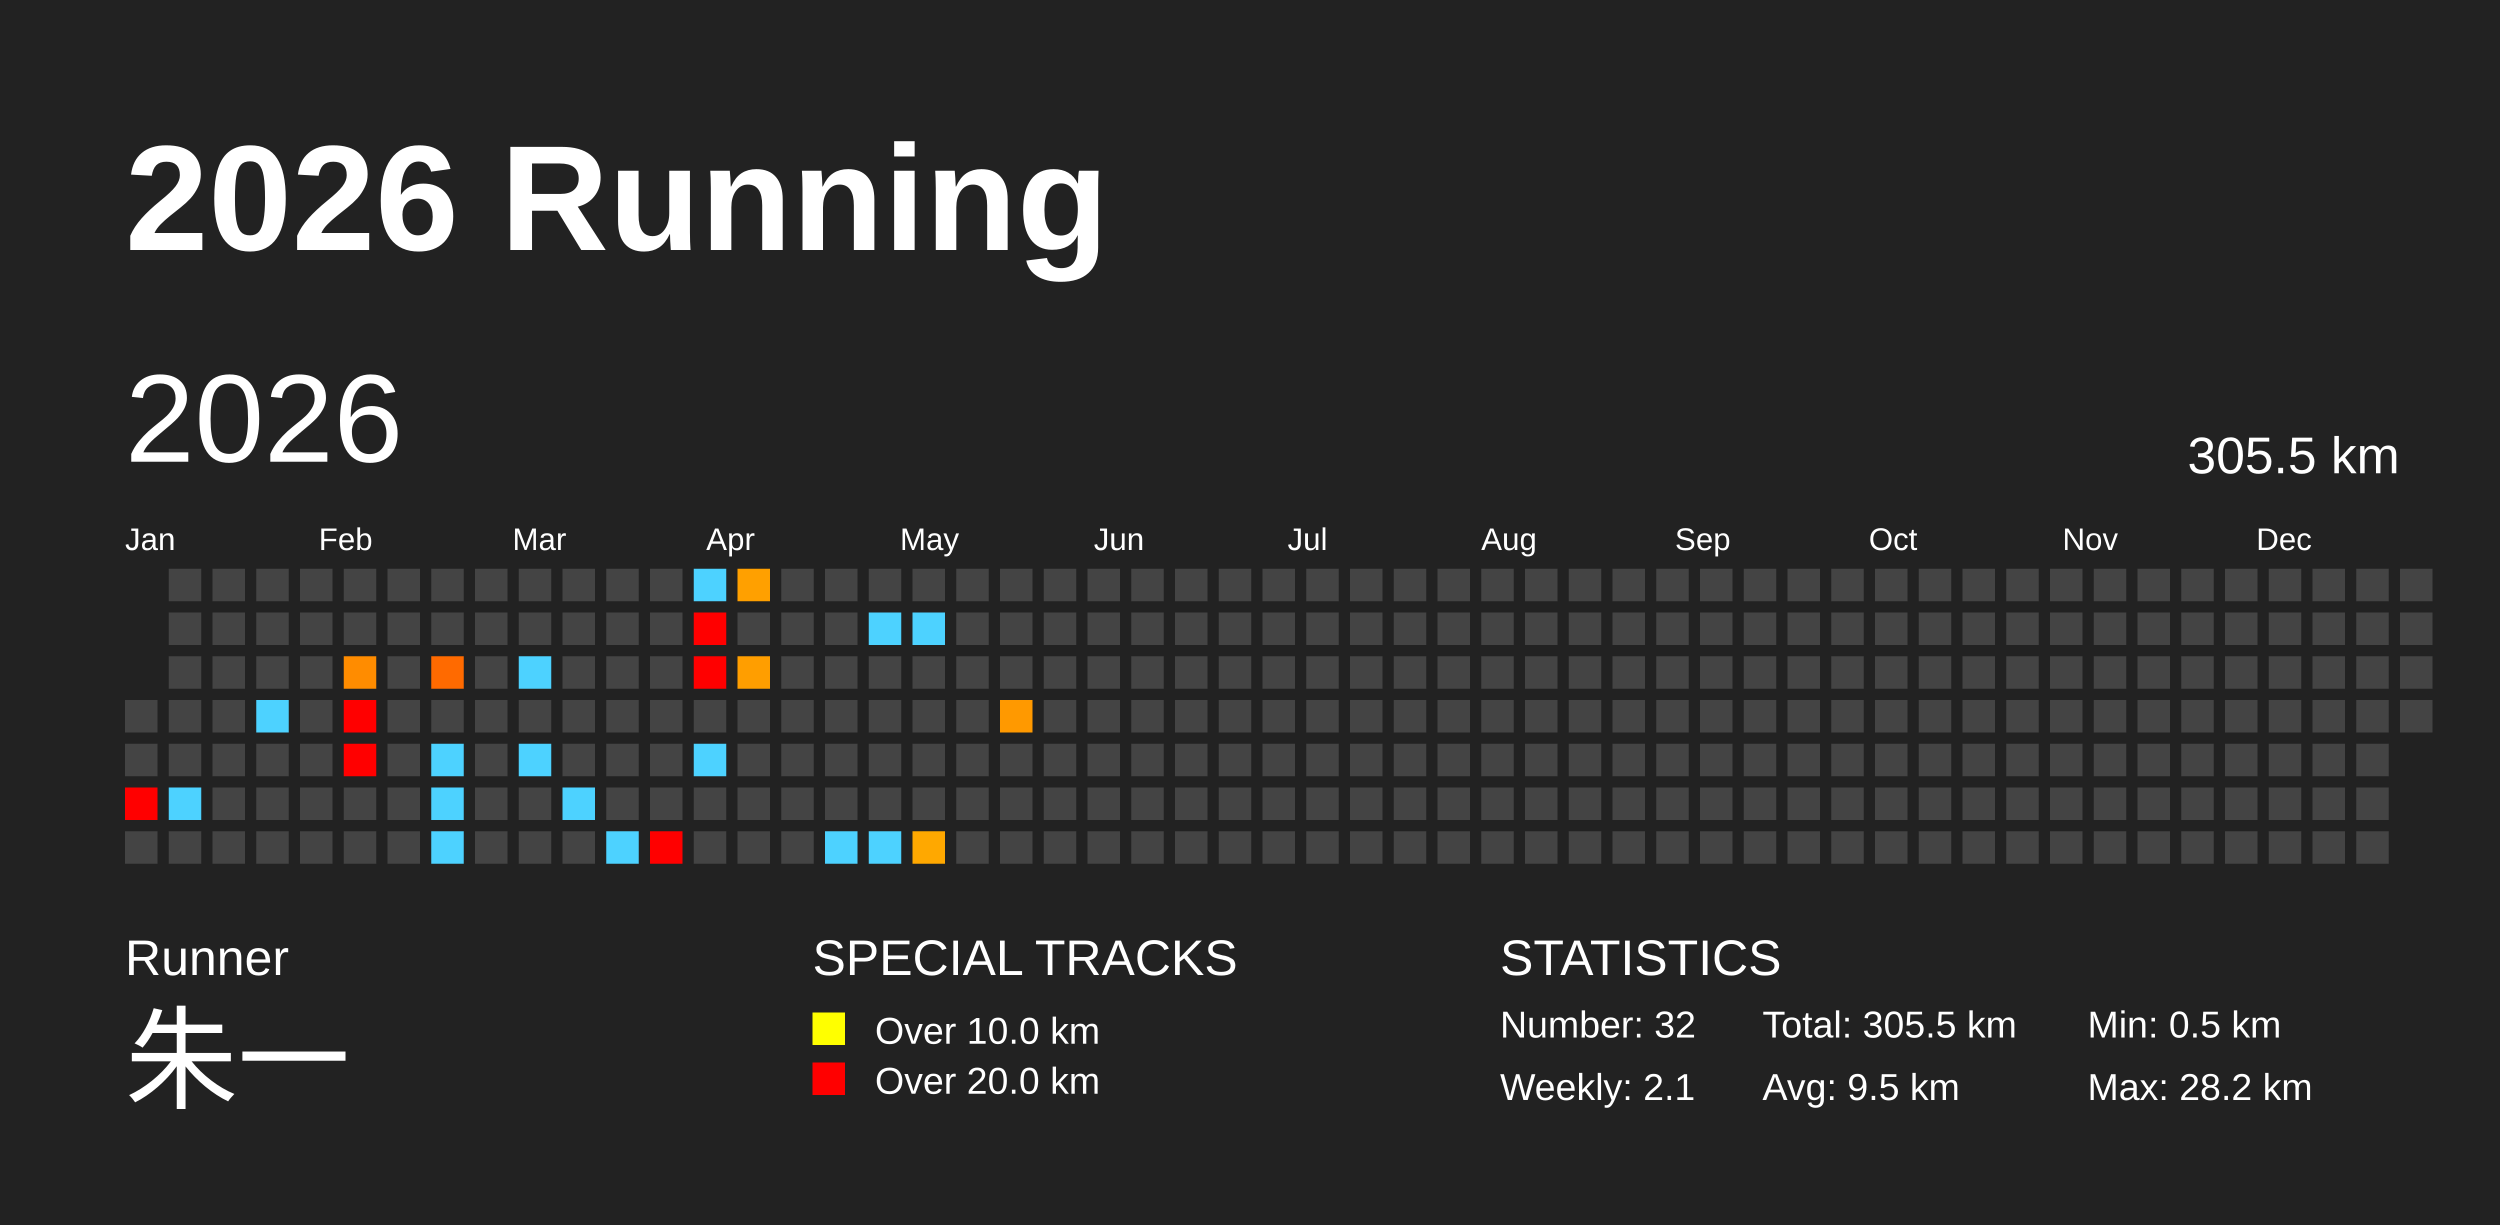
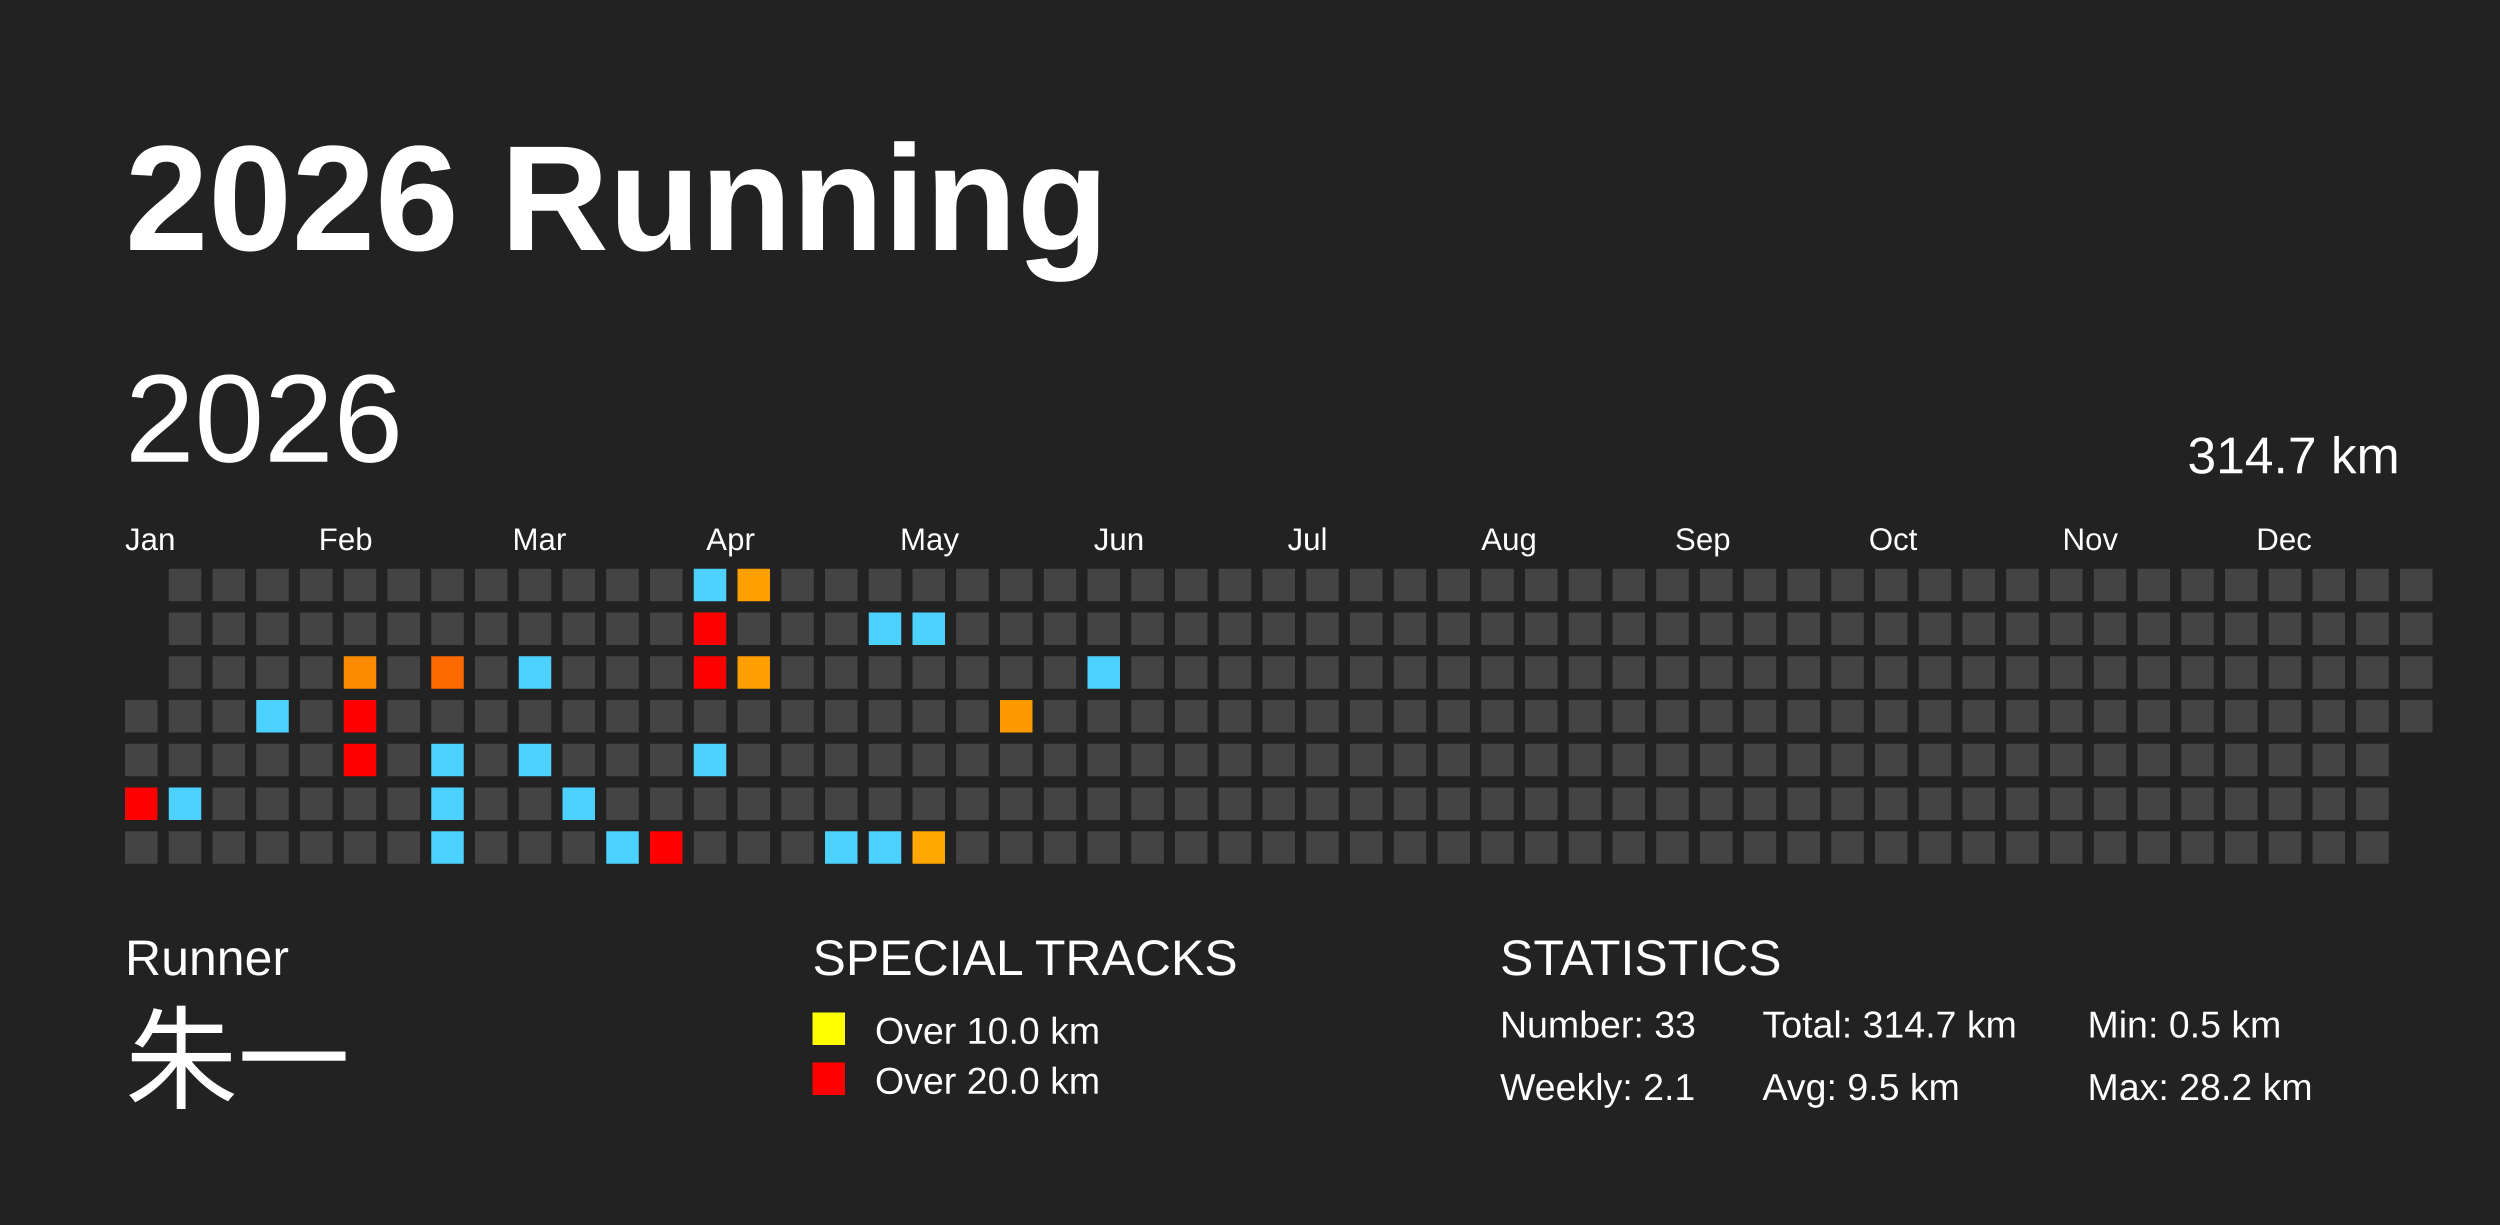
<svg xmlns="http://www.w3.org/2000/svg" baseProfile="full" height="98mm" version="1.1" viewBox="0,0,200,98" width="200mm">
  <defs />
  <rect fill="#222222" height="98" width="200" x="0" y="0" />
  <text fill="#FFFFFF" style="font-size:12px; font-family:Arial; font-weight:bold;" x="10" y="20">2026 Running</text>
  <text fill="#FFFFFF" style="font-size:4px; font-family:Arial" x="10" y="78">Runner</text>
  <text fill="#FFFFFF" style="font-size:9px; font-family:Arial" x="10" y="88">朱一</text>
  <text fill="#FFFFFF" style="font-size:4px; font-family:Arial" x="65" y="78">SPECIAL TRACKS</text>
  <rect fill="yellow" height="2.6" width="2.6" x="65" y="81" />
  <text fill="#FFFFFF" style="font-size:3px; font-family:Arial" x="70" y="83.5">Over 10.0 km</text>
  <rect fill="red" height="2.6" width="2.6" x="65" y="85" />
  <text fill="#FFFFFF" style="font-size:3px; font-family:Arial" x="70" y="87.5">Over 20.0 km</text>
  <text fill="#FFFFFF" style="font-size:4px; font-family:Arial" x="120" y="78">STATISTICS</text>
-   <text fill="#FFFFFF" style="font-size:3px; font-family:Arial" x="120" y="83">Number: 32</text>
+   <text fill="#FFFFFF" style="font-size:3px; font-family:Arial" x="120" y="83">Number: 33</text>
  <text fill="#FFFFFF" style="font-size:3px; font-family:Arial" x="120" y="88">Weekly: 2.1</text>
-   <text fill="#FFFFFF" style="font-size:3px; font-family:Arial" x="141" y="83">Total: 305.5 km</text>
+   <text fill="#FFFFFF" style="font-size:3px; font-family:Arial" x="141" y="83">Total: 314.7 km</text>
  <text fill="#FFFFFF" style="font-size:3px; font-family:Arial" x="141" y="88">Avg: 9.5 km</text>
  <text fill="#FFFFFF" style="font-size:3px; font-family:Arial" x="167" y="83">Min: 0.5 km</text>
  <text fill="#FFFFFF" style="font-size:3px; font-family:Arial" x="167" y="88">Max: 28.2 km</text>
  <text dominant-baseline="hanging" fill="#FFFFFF" style="font-size:10.0px; font-family:Arial;" x="10" y="30">2026</text>
-   <text dominant-baseline="hanging" fill="#FFFFFF" style="font-size:4.125px; font-family:Arial;" x="175" y="35">305.5 km</text>
+   <text dominant-baseline="hanging" fill="#FFFFFF" style="font-size:4.125px; font-family:Arial;" x="175" y="35">314.7 km</text>
  <text fill="#FFFFFF" style="font-size:2.5px; font-family:Arial" x="10.0" y="44">Jan</text>
  <text fill="#FFFFFF" style="font-size:2.5px; font-family:Arial" x="25.5" y="44">Feb</text>
  <text fill="#FFFFFF" style="font-size:2.5px; font-family:Arial" x="41.0" y="44">Mar</text>
  <text fill="#FFFFFF" style="font-size:2.5px; font-family:Arial" x="56.5" y="44">Apr</text>
  <text fill="#FFFFFF" style="font-size:2.5px; font-family:Arial" x="72.0" y="44">May</text>
  <text fill="#FFFFFF" style="font-size:2.5px; font-family:Arial" x="87.5" y="44">Jun</text>
  <text fill="#FFFFFF" style="font-size:2.5px; font-family:Arial" x="103.0" y="44">Jul</text>
  <text fill="#FFFFFF" style="font-size:2.5px; font-family:Arial" x="118.5" y="44">Aug</text>
  <text fill="#FFFFFF" style="font-size:2.5px; font-family:Arial" x="134.0" y="44">Sep</text>
  <text fill="#FFFFFF" style="font-size:2.5px; font-family:Arial" x="149.5" y="44">Oct</text>
  <text fill="#FFFFFF" style="font-size:2.5px; font-family:Arial" x="165.0" y="44">Nov</text>
  <text fill="#FFFFFF" style="font-size:2.5px; font-family:Arial" x="180.5" y="44">Dec</text>
  <rect fill="#444444" height="2.6" width="2.6" x="10.0" y="56.0" />
  <rect fill="#444444" height="2.6" width="2.6" x="10.0" y="59.5" />
  <rect fill="red" height="2.6" width="2.6" x="10.0" y="63.0" />
  <rect fill="#444444" height="2.6" width="2.6" x="10.0" y="66.5" />
  <rect fill="#444444" height="2.6" width="2.6" x="13.5" y="45.5" />
  <rect fill="#444444" height="2.6" width="2.6" x="13.5" y="49.0" />
  <rect fill="#444444" height="2.6" width="2.6" x="13.5" y="52.5" />
  <rect fill="#444444" height="2.6" width="2.6" x="13.5" y="56.0" />
  <rect fill="#444444" height="2.6" width="2.6" x="13.5" y="59.5" />
  <rect fill="#4dd2ff" height="2.6" width="2.6" x="13.5" y="63.0" />
  <rect fill="#444444" height="2.6" width="2.6" x="13.5" y="66.5" />
  <rect fill="#444444" height="2.6" width="2.6" x="17.0" y="45.5" />
  <rect fill="#444444" height="2.6" width="2.6" x="17.0" y="49.0" />
  <rect fill="#444444" height="2.6" width="2.6" x="17.0" y="52.5" />
  <rect fill="#444444" height="2.6" width="2.6" x="17.0" y="56.0" />
  <rect fill="#444444" height="2.6" width="2.6" x="17.0" y="59.5" />
  <rect fill="#444444" height="2.6" width="2.6" x="17.0" y="63.0" />
  <rect fill="#444444" height="2.6" width="2.6" x="17.0" y="66.5" />
  <rect fill="#444444" height="2.6" width="2.6" x="20.5" y="45.5" />
  <rect fill="#444444" height="2.6" width="2.6" x="20.5" y="49.0" />
  <rect fill="#444444" height="2.6" width="2.6" x="20.5" y="52.5" />
  <rect fill="#4dd2ff" height="2.6" width="2.6" x="20.5" y="56.0" />
  <rect fill="#444444" height="2.6" width="2.6" x="20.5" y="59.5" />
  <rect fill="#444444" height="2.6" width="2.6" x="20.5" y="63.0" />
  <rect fill="#444444" height="2.6" width="2.6" x="20.5" y="66.5" />
  <rect fill="#444444" height="2.6" width="2.6" x="24.0" y="45.5" />
  <rect fill="#444444" height="2.6" width="2.6" x="24.0" y="49.0" />
  <rect fill="#444444" height="2.6" width="2.6" x="24.0" y="52.5" />
  <rect fill="#444444" height="2.6" width="2.6" x="24.0" y="56.0" />
  <rect fill="#444444" height="2.6" width="2.6" x="24.0" y="59.5" />
  <rect fill="#444444" height="2.6" width="2.6" x="24.0" y="63.0" />
  <rect fill="#444444" height="2.6" width="2.6" x="24.0" y="66.5" />
  <rect fill="#444444" height="2.6" width="2.6" x="27.5" y="45.5" />
  <rect fill="#444444" height="2.6" width="2.6" x="27.5" y="49.0" />
  <rect fill="#ff8c00" height="2.6" width="2.6" x="27.5" y="52.5" />
  <rect fill="red" height="2.6" width="2.6" x="27.5" y="56.0" />
  <rect fill="red" height="2.6" width="2.6" x="27.5" y="59.5" />
  <rect fill="#444444" height="2.6" width="2.6" x="27.5" y="63.0" />
  <rect fill="#444444" height="2.6" width="2.6" x="27.5" y="66.5" />
  <rect fill="#444444" height="2.6" width="2.6" x="31.0" y="45.5" />
  <rect fill="#444444" height="2.6" width="2.6" x="31.0" y="49.0" />
  <rect fill="#444444" height="2.6" width="2.6" x="31.0" y="52.5" />
  <rect fill="#444444" height="2.6" width="2.6" x="31.0" y="56.0" />
  <rect fill="#444444" height="2.6" width="2.6" x="31.0" y="59.5" />
  <rect fill="#444444" height="2.6" width="2.6" x="31.0" y="63.0" />
  <rect fill="#444444" height="2.6" width="2.6" x="31.0" y="66.5" />
  <rect fill="#444444" height="2.6" width="2.6" x="34.5" y="45.5" />
  <rect fill="#444444" height="2.6" width="2.6" x="34.5" y="49.0" />
  <rect fill="#ff6a00" height="2.6" width="2.6" x="34.5" y="52.5" />
  <rect fill="#444444" height="2.6" width="2.6" x="34.5" y="56.0" />
  <rect fill="#4dd2ff" height="2.6" width="2.6" x="34.5" y="59.5" />
  <rect fill="#4dd2ff" height="2.6" width="2.6" x="34.5" y="63.0" />
  <rect fill="#4dd2ff" height="2.6" width="2.6" x="34.5" y="66.5" />
  <rect fill="#444444" height="2.6" width="2.6" x="38.0" y="45.5" />
  <rect fill="#444444" height="2.6" width="2.6" x="38.0" y="49.0" />
  <rect fill="#444444" height="2.6" width="2.6" x="38.0" y="52.5" />
  <rect fill="#444444" height="2.6" width="2.6" x="38.0" y="56.0" />
  <rect fill="#444444" height="2.6" width="2.6" x="38.0" y="59.5" />
  <rect fill="#444444" height="2.6" width="2.6" x="38.0" y="63.0" />
  <rect fill="#444444" height="2.6" width="2.6" x="38.0" y="66.5" />
  <rect fill="#444444" height="2.6" width="2.6" x="41.5" y="45.5" />
  <rect fill="#444444" height="2.6" width="2.6" x="41.5" y="49.0" />
  <rect fill="#4dd2ff" height="2.6" width="2.6" x="41.5" y="52.5" />
  <rect fill="#444444" height="2.6" width="2.6" x="41.5" y="56.0" />
  <rect fill="#4dd2ff" height="2.6" width="2.6" x="41.5" y="59.5" />
  <rect fill="#444444" height="2.6" width="2.6" x="41.5" y="63.0" />
  <rect fill="#444444" height="2.6" width="2.6" x="41.5" y="66.5" />
  <rect fill="#444444" height="2.6" width="2.6" x="45.0" y="45.5" />
  <rect fill="#444444" height="2.6" width="2.6" x="45.0" y="49.0" />
  <rect fill="#444444" height="2.6" width="2.6" x="45.0" y="52.5" />
  <rect fill="#444444" height="2.6" width="2.6" x="45.0" y="56.0" />
  <rect fill="#444444" height="2.6" width="2.6" x="45.0" y="59.5" />
  <rect fill="#4dd2ff" height="2.6" width="2.6" x="45.0" y="63.0" />
  <rect fill="#444444" height="2.6" width="2.6" x="45.0" y="66.5" />
  <rect fill="#444444" height="2.6" width="2.6" x="48.5" y="45.5" />
  <rect fill="#444444" height="2.6" width="2.6" x="48.5" y="49.0" />
  <rect fill="#444444" height="2.6" width="2.6" x="48.5" y="52.5" />
  <rect fill="#444444" height="2.6" width="2.6" x="48.5" y="56.0" />
  <rect fill="#444444" height="2.6" width="2.6" x="48.5" y="59.5" />
  <rect fill="#444444" height="2.6" width="2.6" x="48.5" y="63.0" />
  <rect fill="#4dd2ff" height="2.6" width="2.6" x="48.5" y="66.5" />
  <rect fill="#444444" height="2.6" width="2.6" x="52.0" y="45.5" />
  <rect fill="#444444" height="2.6" width="2.6" x="52.0" y="49.0" />
  <rect fill="#444444" height="2.6" width="2.6" x="52.0" y="52.5" />
  <rect fill="#444444" height="2.6" width="2.6" x="52.0" y="56.0" />
  <rect fill="#444444" height="2.6" width="2.6" x="52.0" y="59.5" />
  <rect fill="#444444" height="2.6" width="2.6" x="52.0" y="63.0" />
  <rect fill="red" height="2.6" width="2.6" x="52.0" y="66.5" />
  <rect fill="#4dd2ff" height="2.6" width="2.6" x="55.5" y="45.5" />
  <rect fill="red" height="2.6" width="2.6" x="55.5" y="49.0" />
  <rect fill="red" height="2.6" width="2.6" x="55.5" y="52.5" />
  <rect fill="#444444" height="2.6" width="2.6" x="55.5" y="56.0" />
  <rect fill="#4dd2ff" height="2.6" width="2.6" x="55.5" y="59.5" />
  <rect fill="#444444" height="2.6" width="2.6" x="55.5" y="63.0" />
  <rect fill="#444444" height="2.6" width="2.6" x="55.5" y="66.5" />
  <rect fill="#ffa000" height="2.6" width="2.6" x="59.0" y="45.5" />
  <rect fill="#444444" height="2.6" width="2.6" x="59.0" y="49.0" />
  <rect fill="#ff9e00" height="2.6" width="2.6" x="59.0" y="52.5" />
  <rect fill="#444444" height="2.6" width="2.6" x="59.0" y="56.0" />
  <rect fill="#444444" height="2.6" width="2.6" x="59.0" y="59.5" />
  <rect fill="#444444" height="2.6" width="2.6" x="59.0" y="63.0" />
  <rect fill="#444444" height="2.6" width="2.6" x="59.0" y="66.5" />
  <rect fill="#444444" height="2.6" width="2.6" x="62.5" y="45.5" />
  <rect fill="#444444" height="2.6" width="2.6" x="62.5" y="49.0" />
  <rect fill="#444444" height="2.6" width="2.6" x="62.5" y="52.5" />
  <rect fill="#444444" height="2.6" width="2.6" x="62.5" y="56.0" />
  <rect fill="#444444" height="2.6" width="2.6" x="62.5" y="59.5" />
  <rect fill="#444444" height="2.6" width="2.6" x="62.5" y="63.0" />
  <rect fill="#444444" height="2.6" width="2.6" x="62.5" y="66.5" />
  <rect fill="#444444" height="2.6" width="2.6" x="66.0" y="45.5" />
  <rect fill="#444444" height="2.6" width="2.6" x="66.0" y="49.0" />
  <rect fill="#444444" height="2.6" width="2.6" x="66.0" y="52.5" />
  <rect fill="#444444" height="2.6" width="2.6" x="66.0" y="56.0" />
  <rect fill="#444444" height="2.6" width="2.6" x="66.0" y="59.5" />
  <rect fill="#444444" height="2.6" width="2.6" x="66.0" y="63.0" />
  <rect fill="#4dd2ff" height="2.6" width="2.6" x="66.0" y="66.5" />
  <rect fill="#444444" height="2.6" width="2.6" x="69.5" y="45.5" />
  <rect fill="#4dd2ff" height="2.6" width="2.6" x="69.5" y="49.0" />
  <rect fill="#444444" height="2.6" width="2.6" x="69.5" y="52.5" />
  <rect fill="#444444" height="2.6" width="2.6" x="69.5" y="56.0" />
  <rect fill="#444444" height="2.6" width="2.6" x="69.5" y="59.5" />
  <rect fill="#444444" height="2.6" width="2.6" x="69.5" y="63.0" />
  <rect fill="#4dd2ff" height="2.6" width="2.6" x="69.5" y="66.5" />
  <rect fill="#444444" height="2.6" width="2.6" x="73.0" y="45.5" />
  <rect fill="#4dd2ff" height="2.6" width="2.6" x="73.0" y="49.0" />
  <rect fill="#444444" height="2.6" width="2.6" x="73.0" y="52.5" />
  <rect fill="#444444" height="2.6" width="2.6" x="73.0" y="56.0" />
  <rect fill="#444444" height="2.6" width="2.6" x="73.0" y="59.5" />
  <rect fill="#444444" height="2.6" width="2.6" x="73.0" y="63.0" />
  <rect fill="#ffa800" height="2.6" width="2.6" x="73.0" y="66.5" />
  <rect fill="#444444" height="2.6" width="2.6" x="76.5" y="45.5" />
  <rect fill="#444444" height="2.6" width="2.6" x="76.5" y="49.0" />
  <rect fill="#444444" height="2.6" width="2.6" x="76.5" y="52.5" />
  <rect fill="#444444" height="2.6" width="2.6" x="76.5" y="56.0" />
  <rect fill="#444444" height="2.6" width="2.6" x="76.5" y="59.5" />
  <rect fill="#444444" height="2.6" width="2.6" x="76.5" y="63.0" />
  <rect fill="#444444" height="2.6" width="2.6" x="76.5" y="66.5" />
  <rect fill="#444444" height="2.6" width="2.6" x="80.0" y="45.5" />
  <rect fill="#444444" height="2.6" width="2.6" x="80.0" y="49.0" />
  <rect fill="#444444" height="2.6" width="2.6" x="80.0" y="52.5" />
  <rect fill="#ff9900" height="2.6" width="2.6" x="80.0" y="56.0" />
  <rect fill="#444444" height="2.6" width="2.6" x="80.0" y="59.5" />
  <rect fill="#444444" height="2.6" width="2.6" x="80.0" y="63.0" />
  <rect fill="#444444" height="2.6" width="2.6" x="80.0" y="66.5" />
  <rect fill="#444444" height="2.6" width="2.6" x="83.5" y="45.5" />
  <rect fill="#444444" height="2.6" width="2.6" x="83.5" y="49.0" />
  <rect fill="#444444" height="2.6" width="2.6" x="83.5" y="52.5" />
  <rect fill="#444444" height="2.6" width="2.6" x="83.5" y="56.0" />
  <rect fill="#444444" height="2.6" width="2.6" x="83.5" y="59.5" />
  <rect fill="#444444" height="2.6" width="2.6" x="83.5" y="63.0" />
  <rect fill="#444444" height="2.6" width="2.6" x="83.5" y="66.5" />
  <rect fill="#444444" height="2.6" width="2.6" x="87.0" y="45.5" />
  <rect fill="#444444" height="2.6" width="2.6" x="87.0" y="49.0" />
-   <rect fill="#444444" height="2.6" width="2.6" x="87.0" y="52.5" />
+   <rect fill="#4dd2ff" height="2.6" width="2.6" x="87.0" y="52.5" />
  <rect fill="#444444" height="2.6" width="2.6" x="87.0" y="56.0" />
  <rect fill="#444444" height="2.6" width="2.6" x="87.0" y="59.5" />
  <rect fill="#444444" height="2.6" width="2.6" x="87.0" y="63.0" />
  <rect fill="#444444" height="2.6" width="2.6" x="87.0" y="66.5" />
  <rect fill="#444444" height="2.6" width="2.6" x="90.5" y="45.5" />
  <rect fill="#444444" height="2.6" width="2.6" x="90.5" y="49.0" />
  <rect fill="#444444" height="2.6" width="2.6" x="90.5" y="52.5" />
  <rect fill="#444444" height="2.6" width="2.6" x="90.5" y="56.0" />
  <rect fill="#444444" height="2.6" width="2.6" x="90.5" y="59.5" />
  <rect fill="#444444" height="2.6" width="2.6" x="90.5" y="63.0" />
  <rect fill="#444444" height="2.6" width="2.6" x="90.5" y="66.5" />
  <rect fill="#444444" height="2.6" width="2.6" x="94.0" y="45.5" />
  <rect fill="#444444" height="2.6" width="2.6" x="94.0" y="49.0" />
  <rect fill="#444444" height="2.6" width="2.6" x="94.0" y="52.5" />
  <rect fill="#444444" height="2.6" width="2.6" x="94.0" y="56.0" />
  <rect fill="#444444" height="2.6" width="2.6" x="94.0" y="59.5" />
  <rect fill="#444444" height="2.6" width="2.6" x="94.0" y="63.0" />
  <rect fill="#444444" height="2.6" width="2.6" x="94.0" y="66.5" />
  <rect fill="#444444" height="2.6" width="2.6" x="97.5" y="45.5" />
  <rect fill="#444444" height="2.6" width="2.6" x="97.5" y="49.0" />
  <rect fill="#444444" height="2.6" width="2.6" x="97.5" y="52.5" />
  <rect fill="#444444" height="2.6" width="2.6" x="97.5" y="56.0" />
  <rect fill="#444444" height="2.6" width="2.6" x="97.5" y="59.5" />
  <rect fill="#444444" height="2.6" width="2.6" x="97.5" y="63.0" />
  <rect fill="#444444" height="2.6" width="2.6" x="97.5" y="66.5" />
  <rect fill="#444444" height="2.6" width="2.6" x="101.0" y="45.5" />
  <rect fill="#444444" height="2.6" width="2.6" x="101.0" y="49.0" />
  <rect fill="#444444" height="2.6" width="2.6" x="101.0" y="52.5" />
  <rect fill="#444444" height="2.6" width="2.6" x="101.0" y="56.0" />
  <rect fill="#444444" height="2.6" width="2.6" x="101.0" y="59.5" />
  <rect fill="#444444" height="2.6" width="2.6" x="101.0" y="63.0" />
  <rect fill="#444444" height="2.6" width="2.6" x="101.0" y="66.5" />
  <rect fill="#444444" height="2.6" width="2.6" x="104.5" y="45.5" />
  <rect fill="#444444" height="2.6" width="2.6" x="104.5" y="49.0" />
  <rect fill="#444444" height="2.6" width="2.6" x="104.5" y="52.5" />
  <rect fill="#444444" height="2.6" width="2.6" x="104.5" y="56.0" />
  <rect fill="#444444" height="2.6" width="2.6" x="104.5" y="59.5" />
  <rect fill="#444444" height="2.6" width="2.6" x="104.5" y="63.0" />
  <rect fill="#444444" height="2.6" width="2.6" x="104.5" y="66.5" />
  <rect fill="#444444" height="2.6" width="2.6" x="108.0" y="45.5" />
  <rect fill="#444444" height="2.6" width="2.6" x="108.0" y="49.0" />
  <rect fill="#444444" height="2.6" width="2.6" x="108.0" y="52.5" />
  <rect fill="#444444" height="2.6" width="2.6" x="108.0" y="56.0" />
  <rect fill="#444444" height="2.6" width="2.6" x="108.0" y="59.5" />
  <rect fill="#444444" height="2.6" width="2.6" x="108.0" y="63.0" />
  <rect fill="#444444" height="2.6" width="2.6" x="108.0" y="66.5" />
  <rect fill="#444444" height="2.6" width="2.6" x="111.5" y="45.5" />
  <rect fill="#444444" height="2.6" width="2.6" x="111.5" y="49.0" />
  <rect fill="#444444" height="2.6" width="2.6" x="111.5" y="52.5" />
  <rect fill="#444444" height="2.6" width="2.6" x="111.5" y="56.0" />
  <rect fill="#444444" height="2.6" width="2.6" x="111.5" y="59.5" />
  <rect fill="#444444" height="2.6" width="2.6" x="111.5" y="63.0" />
  <rect fill="#444444" height="2.6" width="2.6" x="111.5" y="66.5" />
  <rect fill="#444444" height="2.6" width="2.6" x="115.0" y="45.5" />
  <rect fill="#444444" height="2.6" width="2.6" x="115.0" y="49.0" />
  <rect fill="#444444" height="2.6" width="2.6" x="115.0" y="52.5" />
  <rect fill="#444444" height="2.6" width="2.6" x="115.0" y="56.0" />
  <rect fill="#444444" height="2.6" width="2.6" x="115.0" y="59.5" />
  <rect fill="#444444" height="2.6" width="2.6" x="115.0" y="63.0" />
  <rect fill="#444444" height="2.6" width="2.6" x="115.0" y="66.5" />
  <rect fill="#444444" height="2.6" width="2.6" x="118.5" y="45.5" />
  <rect fill="#444444" height="2.6" width="2.6" x="118.5" y="49.0" />
  <rect fill="#444444" height="2.6" width="2.6" x="118.5" y="52.5" />
  <rect fill="#444444" height="2.6" width="2.6" x="118.5" y="56.0" />
  <rect fill="#444444" height="2.6" width="2.6" x="118.5" y="59.5" />
  <rect fill="#444444" height="2.6" width="2.6" x="118.5" y="63.0" />
  <rect fill="#444444" height="2.6" width="2.6" x="118.5" y="66.5" />
  <rect fill="#444444" height="2.6" width="2.6" x="122.0" y="45.5" />
  <rect fill="#444444" height="2.6" width="2.6" x="122.0" y="49.0" />
  <rect fill="#444444" height="2.6" width="2.6" x="122.0" y="52.5" />
  <rect fill="#444444" height="2.6" width="2.6" x="122.0" y="56.0" />
  <rect fill="#444444" height="2.6" width="2.6" x="122.0" y="59.5" />
  <rect fill="#444444" height="2.6" width="2.6" x="122.0" y="63.0" />
  <rect fill="#444444" height="2.6" width="2.6" x="122.0" y="66.5" />
  <rect fill="#444444" height="2.6" width="2.6" x="125.5" y="45.5" />
  <rect fill="#444444" height="2.6" width="2.6" x="125.5" y="49.0" />
  <rect fill="#444444" height="2.6" width="2.6" x="125.5" y="52.5" />
  <rect fill="#444444" height="2.6" width="2.6" x="125.5" y="56.0" />
  <rect fill="#444444" height="2.6" width="2.6" x="125.5" y="59.5" />
  <rect fill="#444444" height="2.6" width="2.6" x="125.5" y="63.0" />
  <rect fill="#444444" height="2.6" width="2.6" x="125.5" y="66.5" />
  <rect fill="#444444" height="2.6" width="2.6" x="129.0" y="45.5" />
  <rect fill="#444444" height="2.6" width="2.6" x="129.0" y="49.0" />
  <rect fill="#444444" height="2.6" width="2.6" x="129.0" y="52.5" />
  <rect fill="#444444" height="2.6" width="2.6" x="129.0" y="56.0" />
  <rect fill="#444444" height="2.6" width="2.6" x="129.0" y="59.5" />
  <rect fill="#444444" height="2.6" width="2.6" x="129.0" y="63.0" />
  <rect fill="#444444" height="2.6" width="2.6" x="129.0" y="66.5" />
  <rect fill="#444444" height="2.6" width="2.6" x="132.5" y="45.5" />
  <rect fill="#444444" height="2.6" width="2.6" x="132.5" y="49.0" />
  <rect fill="#444444" height="2.6" width="2.6" x="132.5" y="52.5" />
  <rect fill="#444444" height="2.6" width="2.6" x="132.5" y="56.0" />
  <rect fill="#444444" height="2.6" width="2.6" x="132.5" y="59.5" />
  <rect fill="#444444" height="2.6" width="2.6" x="132.5" y="63.0" />
  <rect fill="#444444" height="2.6" width="2.6" x="132.5" y="66.5" />
  <rect fill="#444444" height="2.6" width="2.6" x="136.0" y="45.5" />
  <rect fill="#444444" height="2.6" width="2.6" x="136.0" y="49.0" />
  <rect fill="#444444" height="2.6" width="2.6" x="136.0" y="52.5" />
  <rect fill="#444444" height="2.6" width="2.6" x="136.0" y="56.0" />
  <rect fill="#444444" height="2.6" width="2.6" x="136.0" y="59.5" />
  <rect fill="#444444" height="2.6" width="2.6" x="136.0" y="63.0" />
  <rect fill="#444444" height="2.6" width="2.6" x="136.0" y="66.5" />
  <rect fill="#444444" height="2.6" width="2.6" x="139.5" y="45.5" />
  <rect fill="#444444" height="2.6" width="2.6" x="139.5" y="49.0" />
  <rect fill="#444444" height="2.6" width="2.6" x="139.5" y="52.5" />
  <rect fill="#444444" height="2.6" width="2.6" x="139.5" y="56.0" />
  <rect fill="#444444" height="2.6" width="2.6" x="139.5" y="59.5" />
  <rect fill="#444444" height="2.6" width="2.6" x="139.5" y="63.0" />
  <rect fill="#444444" height="2.6" width="2.6" x="139.5" y="66.5" />
  <rect fill="#444444" height="2.6" width="2.6" x="143.0" y="45.5" />
  <rect fill="#444444" height="2.6" width="2.6" x="143.0" y="49.0" />
  <rect fill="#444444" height="2.6" width="2.6" x="143.0" y="52.5" />
  <rect fill="#444444" height="2.6" width="2.6" x="143.0" y="56.0" />
  <rect fill="#444444" height="2.6" width="2.6" x="143.0" y="59.5" />
  <rect fill="#444444" height="2.6" width="2.6" x="143.0" y="63.0" />
  <rect fill="#444444" height="2.6" width="2.6" x="143.0" y="66.5" />
  <rect fill="#444444" height="2.6" width="2.6" x="146.5" y="45.5" />
  <rect fill="#444444" height="2.6" width="2.6" x="146.5" y="49.0" />
  <rect fill="#444444" height="2.6" width="2.6" x="146.5" y="52.5" />
  <rect fill="#444444" height="2.6" width="2.6" x="146.5" y="56.0" />
  <rect fill="#444444" height="2.6" width="2.6" x="146.5" y="59.5" />
  <rect fill="#444444" height="2.6" width="2.6" x="146.5" y="63.0" />
  <rect fill="#444444" height="2.6" width="2.6" x="146.5" y="66.5" />
  <rect fill="#444444" height="2.6" width="2.6" x="150.0" y="45.5" />
  <rect fill="#444444" height="2.6" width="2.6" x="150.0" y="49.0" />
  <rect fill="#444444" height="2.6" width="2.6" x="150.0" y="52.5" />
  <rect fill="#444444" height="2.6" width="2.6" x="150.0" y="56.0" />
  <rect fill="#444444" height="2.6" width="2.6" x="150.0" y="59.5" />
  <rect fill="#444444" height="2.6" width="2.6" x="150.0" y="63.0" />
  <rect fill="#444444" height="2.6" width="2.6" x="150.0" y="66.5" />
  <rect fill="#444444" height="2.6" width="2.6" x="153.5" y="45.5" />
  <rect fill="#444444" height="2.6" width="2.6" x="153.5" y="49.0" />
  <rect fill="#444444" height="2.6" width="2.6" x="153.5" y="52.5" />
  <rect fill="#444444" height="2.6" width="2.6" x="153.5" y="56.0" />
  <rect fill="#444444" height="2.6" width="2.6" x="153.5" y="59.5" />
  <rect fill="#444444" height="2.6" width="2.6" x="153.5" y="63.0" />
  <rect fill="#444444" height="2.6" width="2.6" x="153.5" y="66.5" />
  <rect fill="#444444" height="2.6" width="2.6" x="157.0" y="45.5" />
  <rect fill="#444444" height="2.6" width="2.6" x="157.0" y="49.0" />
  <rect fill="#444444" height="2.6" width="2.6" x="157.0" y="52.5" />
  <rect fill="#444444" height="2.6" width="2.6" x="157.0" y="56.0" />
  <rect fill="#444444" height="2.6" width="2.6" x="157.0" y="59.5" />
  <rect fill="#444444" height="2.6" width="2.6" x="157.0" y="63.0" />
  <rect fill="#444444" height="2.6" width="2.6" x="157.0" y="66.5" />
  <rect fill="#444444" height="2.6" width="2.6" x="160.5" y="45.5" />
  <rect fill="#444444" height="2.6" width="2.6" x="160.5" y="49.0" />
  <rect fill="#444444" height="2.6" width="2.6" x="160.5" y="52.5" />
  <rect fill="#444444" height="2.6" width="2.6" x="160.5" y="56.0" />
  <rect fill="#444444" height="2.6" width="2.6" x="160.5" y="59.5" />
  <rect fill="#444444" height="2.6" width="2.6" x="160.5" y="63.0" />
  <rect fill="#444444" height="2.6" width="2.6" x="160.5" y="66.5" />
  <rect fill="#444444" height="2.6" width="2.6" x="164.0" y="45.5" />
  <rect fill="#444444" height="2.6" width="2.6" x="164.0" y="49.0" />
  <rect fill="#444444" height="2.6" width="2.6" x="164.0" y="52.5" />
  <rect fill="#444444" height="2.6" width="2.6" x="164.0" y="56.0" />
  <rect fill="#444444" height="2.6" width="2.6" x="164.0" y="59.5" />
  <rect fill="#444444" height="2.6" width="2.6" x="164.0" y="63.0" />
  <rect fill="#444444" height="2.6" width="2.6" x="164.0" y="66.5" />
  <rect fill="#444444" height="2.6" width="2.6" x="167.5" y="45.5" />
  <rect fill="#444444" height="2.6" width="2.6" x="167.5" y="49.0" />
  <rect fill="#444444" height="2.6" width="2.6" x="167.5" y="52.5" />
  <rect fill="#444444" height="2.6" width="2.6" x="167.5" y="56.0" />
  <rect fill="#444444" height="2.6" width="2.6" x="167.5" y="59.5" />
  <rect fill="#444444" height="2.6" width="2.6" x="167.5" y="63.0" />
  <rect fill="#444444" height="2.6" width="2.6" x="167.5" y="66.5" />
  <rect fill="#444444" height="2.6" width="2.6" x="171.0" y="45.5" />
  <rect fill="#444444" height="2.6" width="2.6" x="171.0" y="49.0" />
  <rect fill="#444444" height="2.6" width="2.6" x="171.0" y="52.5" />
  <rect fill="#444444" height="2.6" width="2.6" x="171.0" y="56.0" />
  <rect fill="#444444" height="2.6" width="2.6" x="171.0" y="59.5" />
  <rect fill="#444444" height="2.6" width="2.6" x="171.0" y="63.0" />
  <rect fill="#444444" height="2.6" width="2.6" x="171.0" y="66.5" />
  <rect fill="#444444" height="2.6" width="2.6" x="174.5" y="45.5" />
  <rect fill="#444444" height="2.6" width="2.6" x="174.5" y="49.0" />
  <rect fill="#444444" height="2.6" width="2.6" x="174.5" y="52.5" />
  <rect fill="#444444" height="2.6" width="2.6" x="174.5" y="56.0" />
  <rect fill="#444444" height="2.6" width="2.6" x="174.5" y="59.5" />
  <rect fill="#444444" height="2.6" width="2.6" x="174.5" y="63.0" />
  <rect fill="#444444" height="2.6" width="2.6" x="174.5" y="66.5" />
  <rect fill="#444444" height="2.6" width="2.6" x="178.0" y="45.5" />
  <rect fill="#444444" height="2.6" width="2.6" x="178.0" y="49.0" />
  <rect fill="#444444" height="2.6" width="2.6" x="178.0" y="52.5" />
  <rect fill="#444444" height="2.6" width="2.6" x="178.0" y="56.0" />
  <rect fill="#444444" height="2.6" width="2.6" x="178.0" y="59.5" />
  <rect fill="#444444" height="2.6" width="2.6" x="178.0" y="63.0" />
  <rect fill="#444444" height="2.6" width="2.6" x="178.0" y="66.5" />
  <rect fill="#444444" height="2.6" width="2.6" x="181.5" y="45.5" />
  <rect fill="#444444" height="2.6" width="2.6" x="181.5" y="49.0" />
  <rect fill="#444444" height="2.6" width="2.6" x="181.5" y="52.5" />
  <rect fill="#444444" height="2.6" width="2.6" x="181.5" y="56.0" />
  <rect fill="#444444" height="2.6" width="2.6" x="181.5" y="59.5" />
  <rect fill="#444444" height="2.6" width="2.6" x="181.5" y="63.0" />
  <rect fill="#444444" height="2.6" width="2.6" x="181.5" y="66.5" />
  <rect fill="#444444" height="2.6" width="2.6" x="185.0" y="45.5" />
  <rect fill="#444444" height="2.6" width="2.6" x="185.0" y="49.0" />
  <rect fill="#444444" height="2.6" width="2.6" x="185.0" y="52.5" />
  <rect fill="#444444" height="2.6" width="2.6" x="185.0" y="56.0" />
  <rect fill="#444444" height="2.6" width="2.6" x="185.0" y="59.5" />
  <rect fill="#444444" height="2.6" width="2.6" x="185.0" y="63.0" />
  <rect fill="#444444" height="2.6" width="2.6" x="185.0" y="66.5" />
  <rect fill="#444444" height="2.6" width="2.6" x="188.5" y="45.5" />
  <rect fill="#444444" height="2.6" width="2.6" x="188.5" y="49.0" />
  <rect fill="#444444" height="2.6" width="2.6" x="188.5" y="52.5" />
  <rect fill="#444444" height="2.6" width="2.6" x="188.5" y="56.0" />
  <rect fill="#444444" height="2.6" width="2.6" x="188.5" y="59.5" />
  <rect fill="#444444" height="2.6" width="2.6" x="188.5" y="63.0" />
  <rect fill="#444444" height="2.6" width="2.6" x="188.5" y="66.5" />
  <rect fill="#444444" height="2.6" width="2.6" x="192.0" y="45.5" />
  <rect fill="#444444" height="2.6" width="2.6" x="192.0" y="49.0" />
  <rect fill="#444444" height="2.6" width="2.6" x="192.0" y="52.5" />
  <rect fill="#444444" height="2.6" width="2.6" x="192.0" y="56.0" />
</svg>
